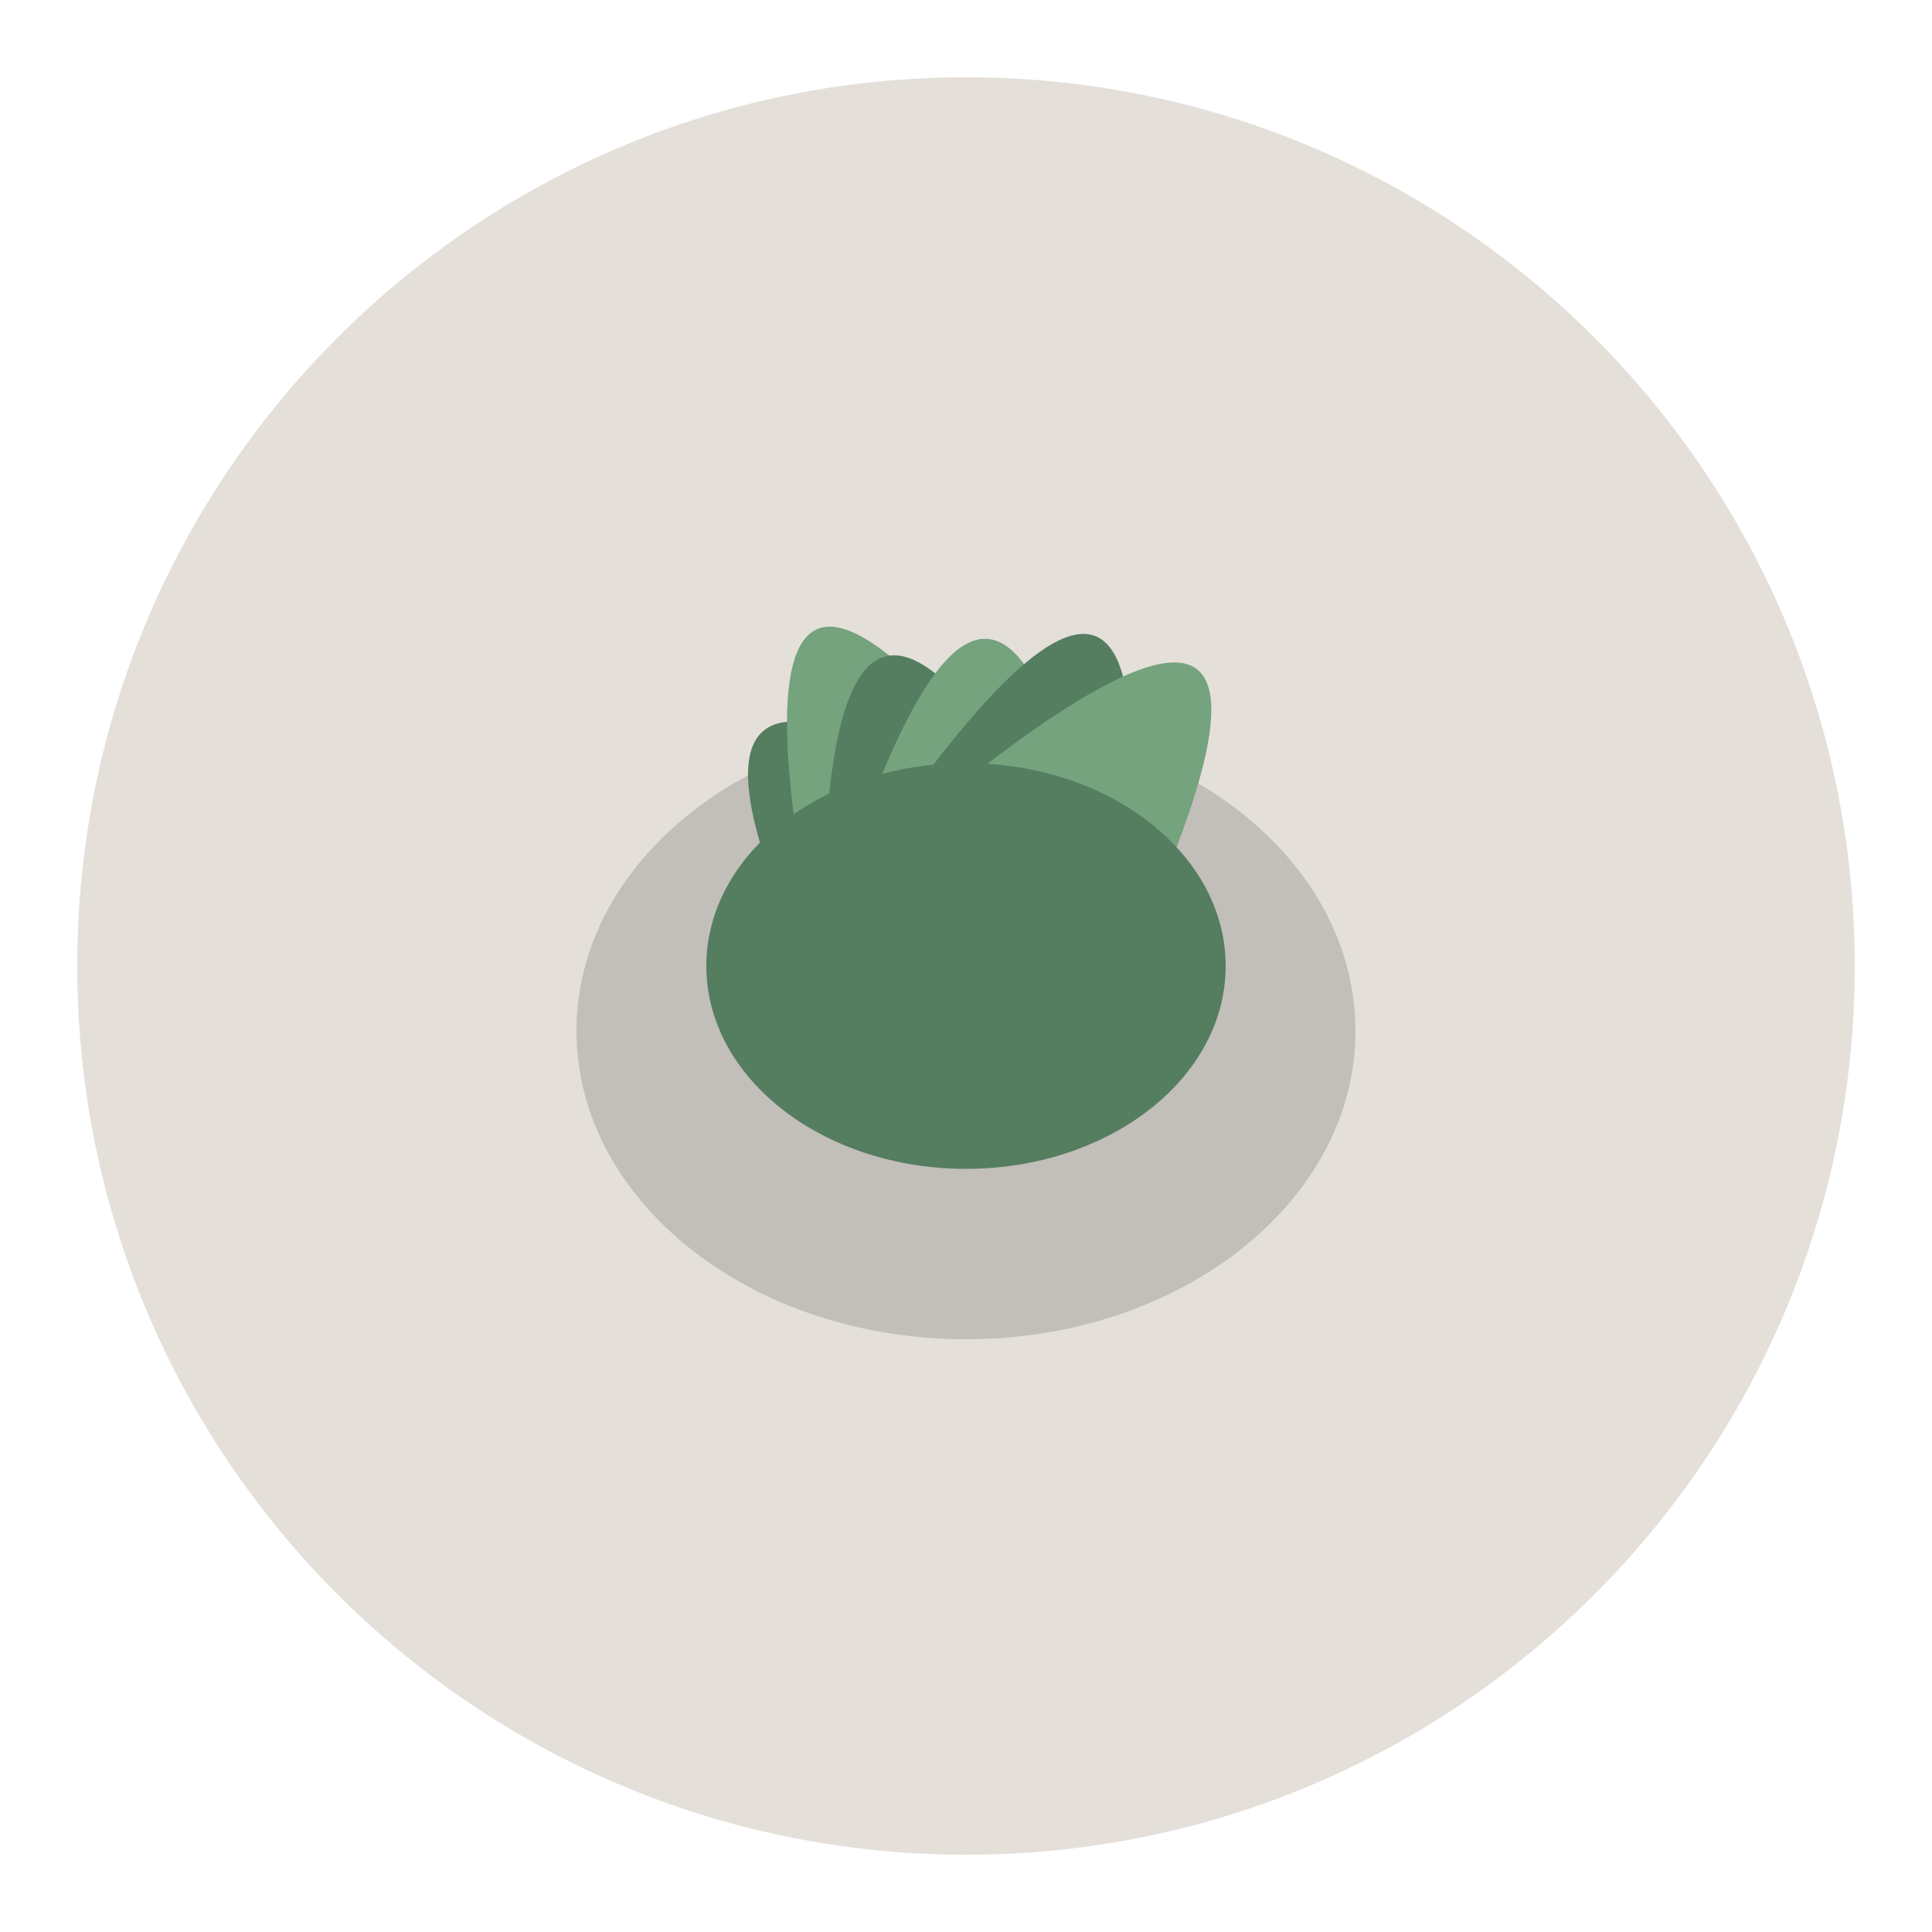
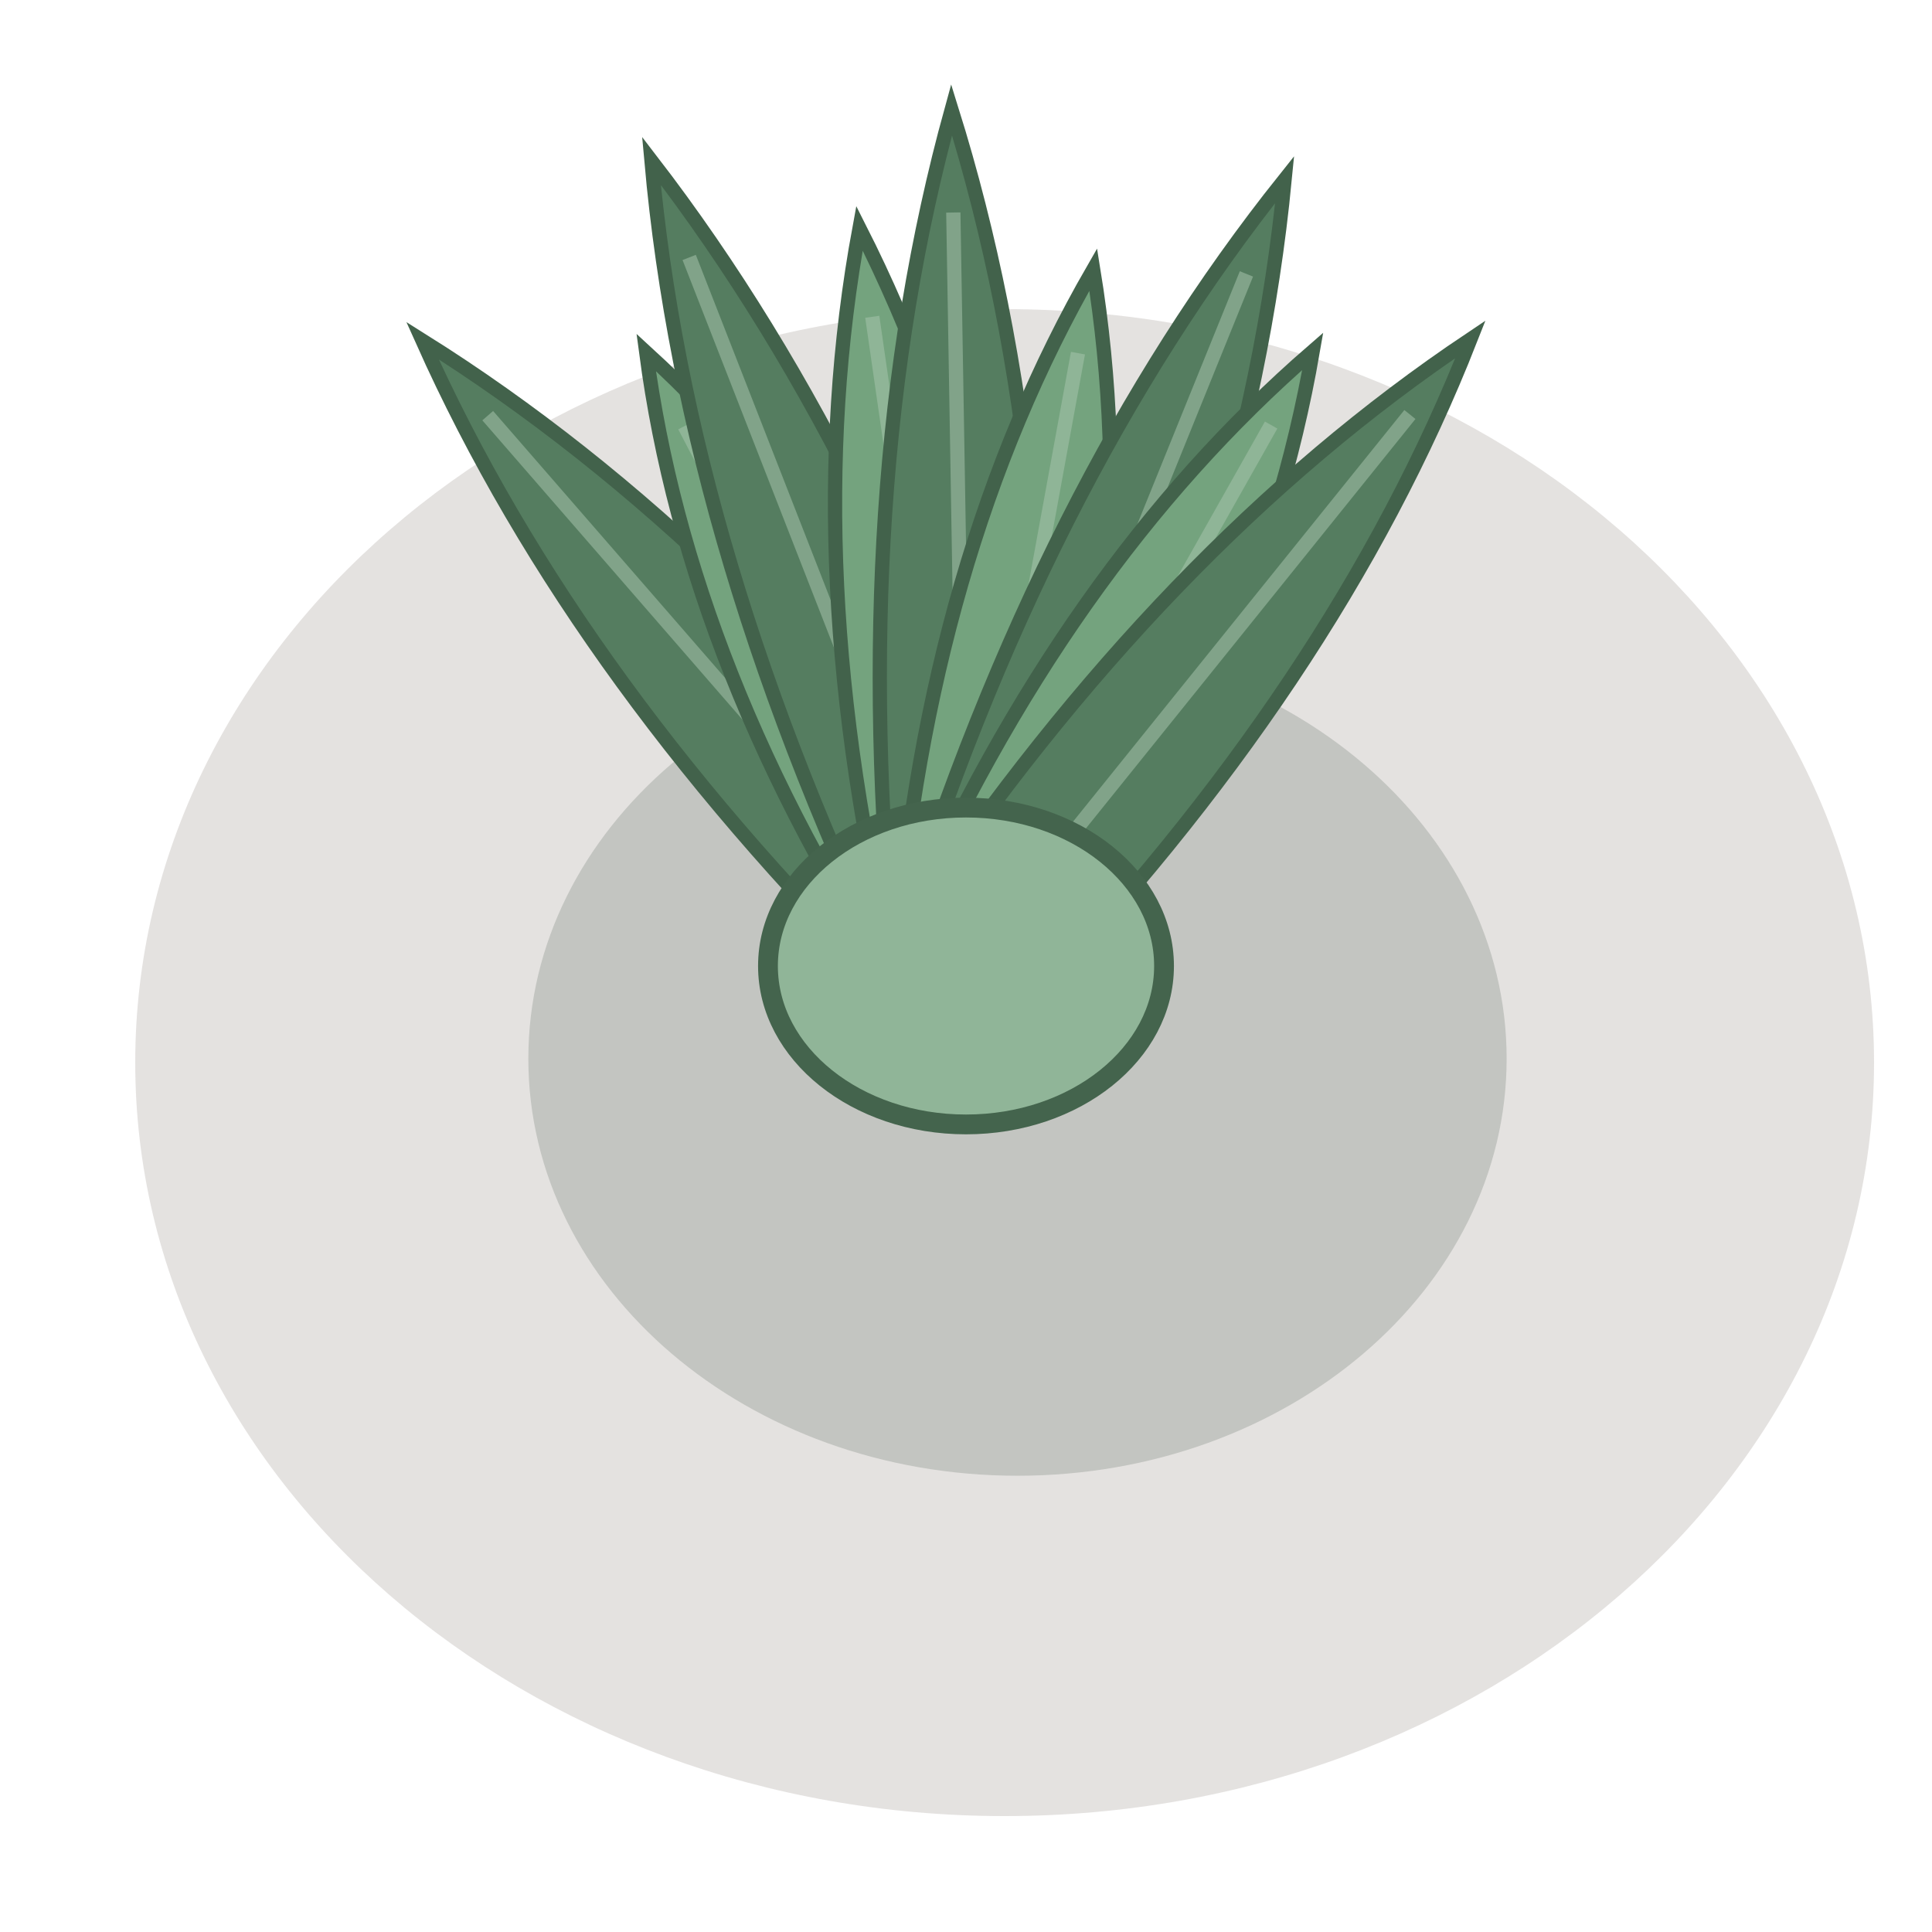
- <svg xmlns="http://www.w3.org/2000/svg" viewBox="-50 -50 100 100" width="100" height="100" role="img" aria-label="scalogno">
-   <circle cx="0" cy="0" r="46" fill="#6b4e2a" opacity="0.18" />
-   <ellipse cx="0" cy="3.36" rx="20.16" ry="15.96" fill="rgba(0,0,0,.15)" />
-   <g transform="rotate(-40.83621)">
-     <path d="M -7.56 0 Q 0 -32.129 7.56 0 Z" fill="#557d60" />
+ <svg xmlns="http://www.w3.org/2000/svg" viewBox="-50 -50 100 100" width="100" height="100" role="img" aria-label="Scalogno">
+   <ellipse cx="2" cy="5" rx="45" ry="39" fill="#2f1d10" opacity=".13" />
+   <g class="plant-glyph plant-glyph--bulbo" style="isolation:isolate">
+     <ellipse cx="2.665" cy="4.797" rx="25.318" ry="21.587" fill="#112718" opacity="0.16" />
+     <g transform="rotate(-40.99256)">
+       <path d="M-3.69 0 Q-5.74 -24.016 0 -42.885 Q5.74 -24.016 3.69 0Z" fill="#557d60" stroke="#42624b" stroke-width="0.738" />
+       <path d="M0 -4.289 L0 -37.739" stroke="#a5c3ab" stroke-width="0.738" opacity=".55" />
+     </g>
+     <g transform="rotate(-27.52934)">
+       <path d="M-3.69 0 Q-5.74 -20.055 0 -35.813 Q5.74 -20.055 3.69 0Z" fill="#74a37e" stroke="#42624b" stroke-width="0.738" />
+       <path d="M0 -3.581 L0 -31.516" stroke="#a5c3ab" stroke-width="0.738" opacity=".55" />
+     </g>
+     <g transform="rotate(-21.33908)">
+       <path d="M-3.69 0 Q-5.74 -25.056 0 -44.744 Q5.74 -25.056 3.69 0Z" fill="#557d60" stroke="#42624b" stroke-width="0.738" />
+       <path d="M0 -4.474 L0 -39.374" stroke="#a5c3ab" stroke-width="0.738" opacity=".55" />
+     </g>
+     <g transform="rotate(-8.215835)">
+       <path d="M-3.69 0 Q-5.74 -21.606 0 -38.582 Q5.74 -21.606 3.69 0Z" fill="#74a37e" stroke="#42624b" stroke-width="0.738" />
+       <path d="M0 -3.858 L0 -33.952" stroke="#a5c3ab" stroke-width="0.738" opacity=".55" />
+     </g>
+     <g transform="rotate(-0.9644414)">
+       <path d="M-3.69 0 Q-5.74 -24.822 0 -44.325 Q5.74 -24.822 3.69 0Z" fill="#557d60" stroke="#42624b" stroke-width="0.738" />
+       <path d="M0 -4.433 L0 -39.006" stroke="#a5c3ab" stroke-width="0.738" opacity=".55" />
+     </g>
+     <g transform="rotate(10.35334)">
+       <path d="M-3.69 0 Q-5.74 -20.521 0 -36.645 Q5.74 -20.521 3.69 0Z" fill="#74a37e" stroke="#42624b" stroke-width="0.738" />
+       <path d="M0 -3.664 L0 -32.247" stroke="#a5c3ab" stroke-width="0.738" opacity=".55" />
+     </g>
+     <g transform="rotate(22.05683)">
+       <path d="M-3.69 0 Q-5.74 -24.596 0 -43.921 Q5.74 -24.596 3.69 0Z" fill="#557d60" stroke="#42624b" stroke-width="0.738" />
+       <path d="M0 -4.392 L0 -38.651" stroke="#a5c3ab" stroke-width="0.738" opacity=".55" />
+     </g>
+     <g transform="rotate(29.42625)">
+       <path d="M-3.69 0 Q-5.74 -20.457 0 -36.531 Q5.74 -20.457 3.69 0Z" fill="#74a37e" stroke="#42624b" stroke-width="0.738" />
+       <path d="M0 -3.653 L0 -32.147" stroke="#a5c3ab" stroke-width="0.738" opacity=".55" />
+     </g>
+     <g transform="rotate(38.83108)">
+       <path d="M-3.69 0 Q-5.74 -23.318 0 -41.64 Q5.74 -23.318 3.69 0Z" fill="#557d60" stroke="#42624b" stroke-width="0.738" />
+       <path d="M0 -4.164 L0 -36.643" stroke="#a5c3ab" stroke-width="0.738" opacity=".55" />
+     </g>
+     <ellipse rx="10.25" ry="8.2" fill="#90b598" stroke="#44644d" stroke-width="1.025" />
  </g>
-   <g transform="rotate(-23.88795)">
-     <path d="M -7.56 0 Q 0 -38.121 7.56 0 Z" fill="#74a37e" />
-   </g>
-   <g transform="rotate(-14.58403)">
-     <path d="M -7.56 0 Q 0 -33.114 7.56 0 Z" fill="#557d60" />
-   </g>
-   <g transform="rotate(3.696694)">
-     <path d="M -7.56 0 Q 0 -33.935 7.56 0 Z" fill="#74a37e" />
-   </g>
-   <g transform="rotate(21.38826)">
-     <path d="M -7.56 0 Q 0 -36.681 7.56 0 Z" fill="#557d60" />
-   </g>
-   <g transform="rotate(37.89137)">
-     <path d="M -7.56 0 Q 0 -38.926 7.56 0 Z" fill="#74a37e" />
-   </g>
-   <ellipse rx="13.44" ry="10.5" fill="#557d60" />
</svg>
